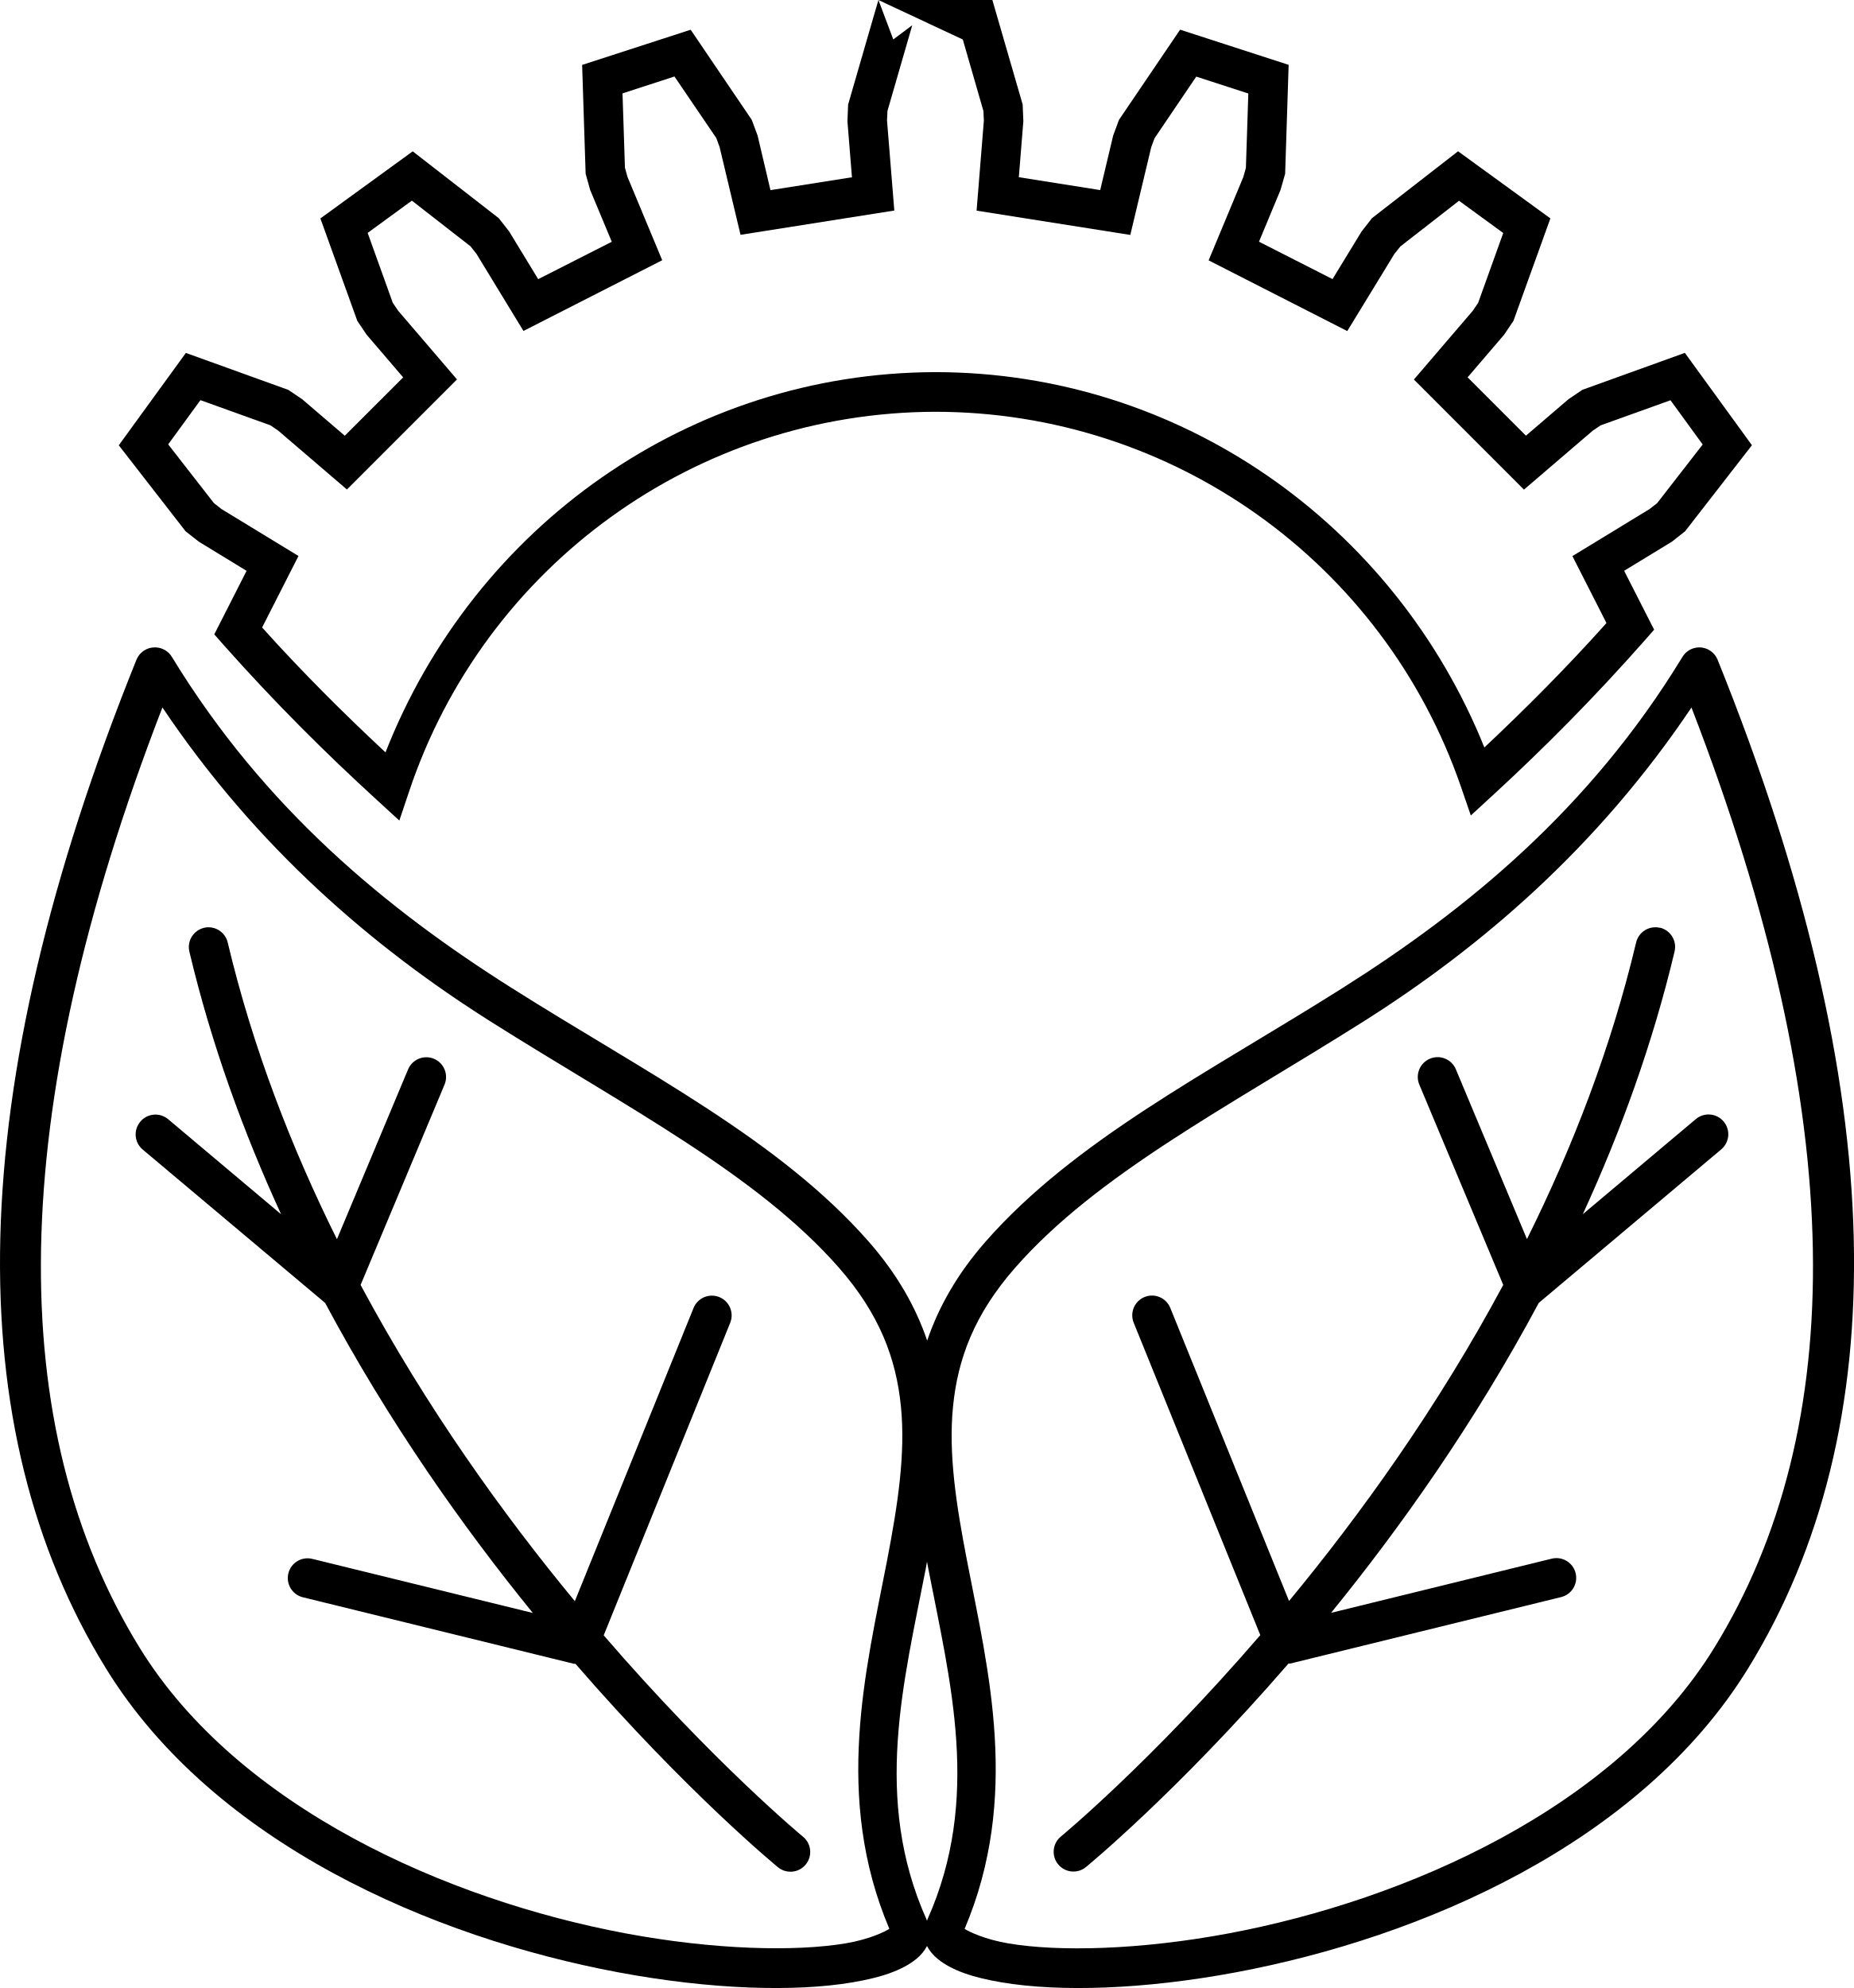
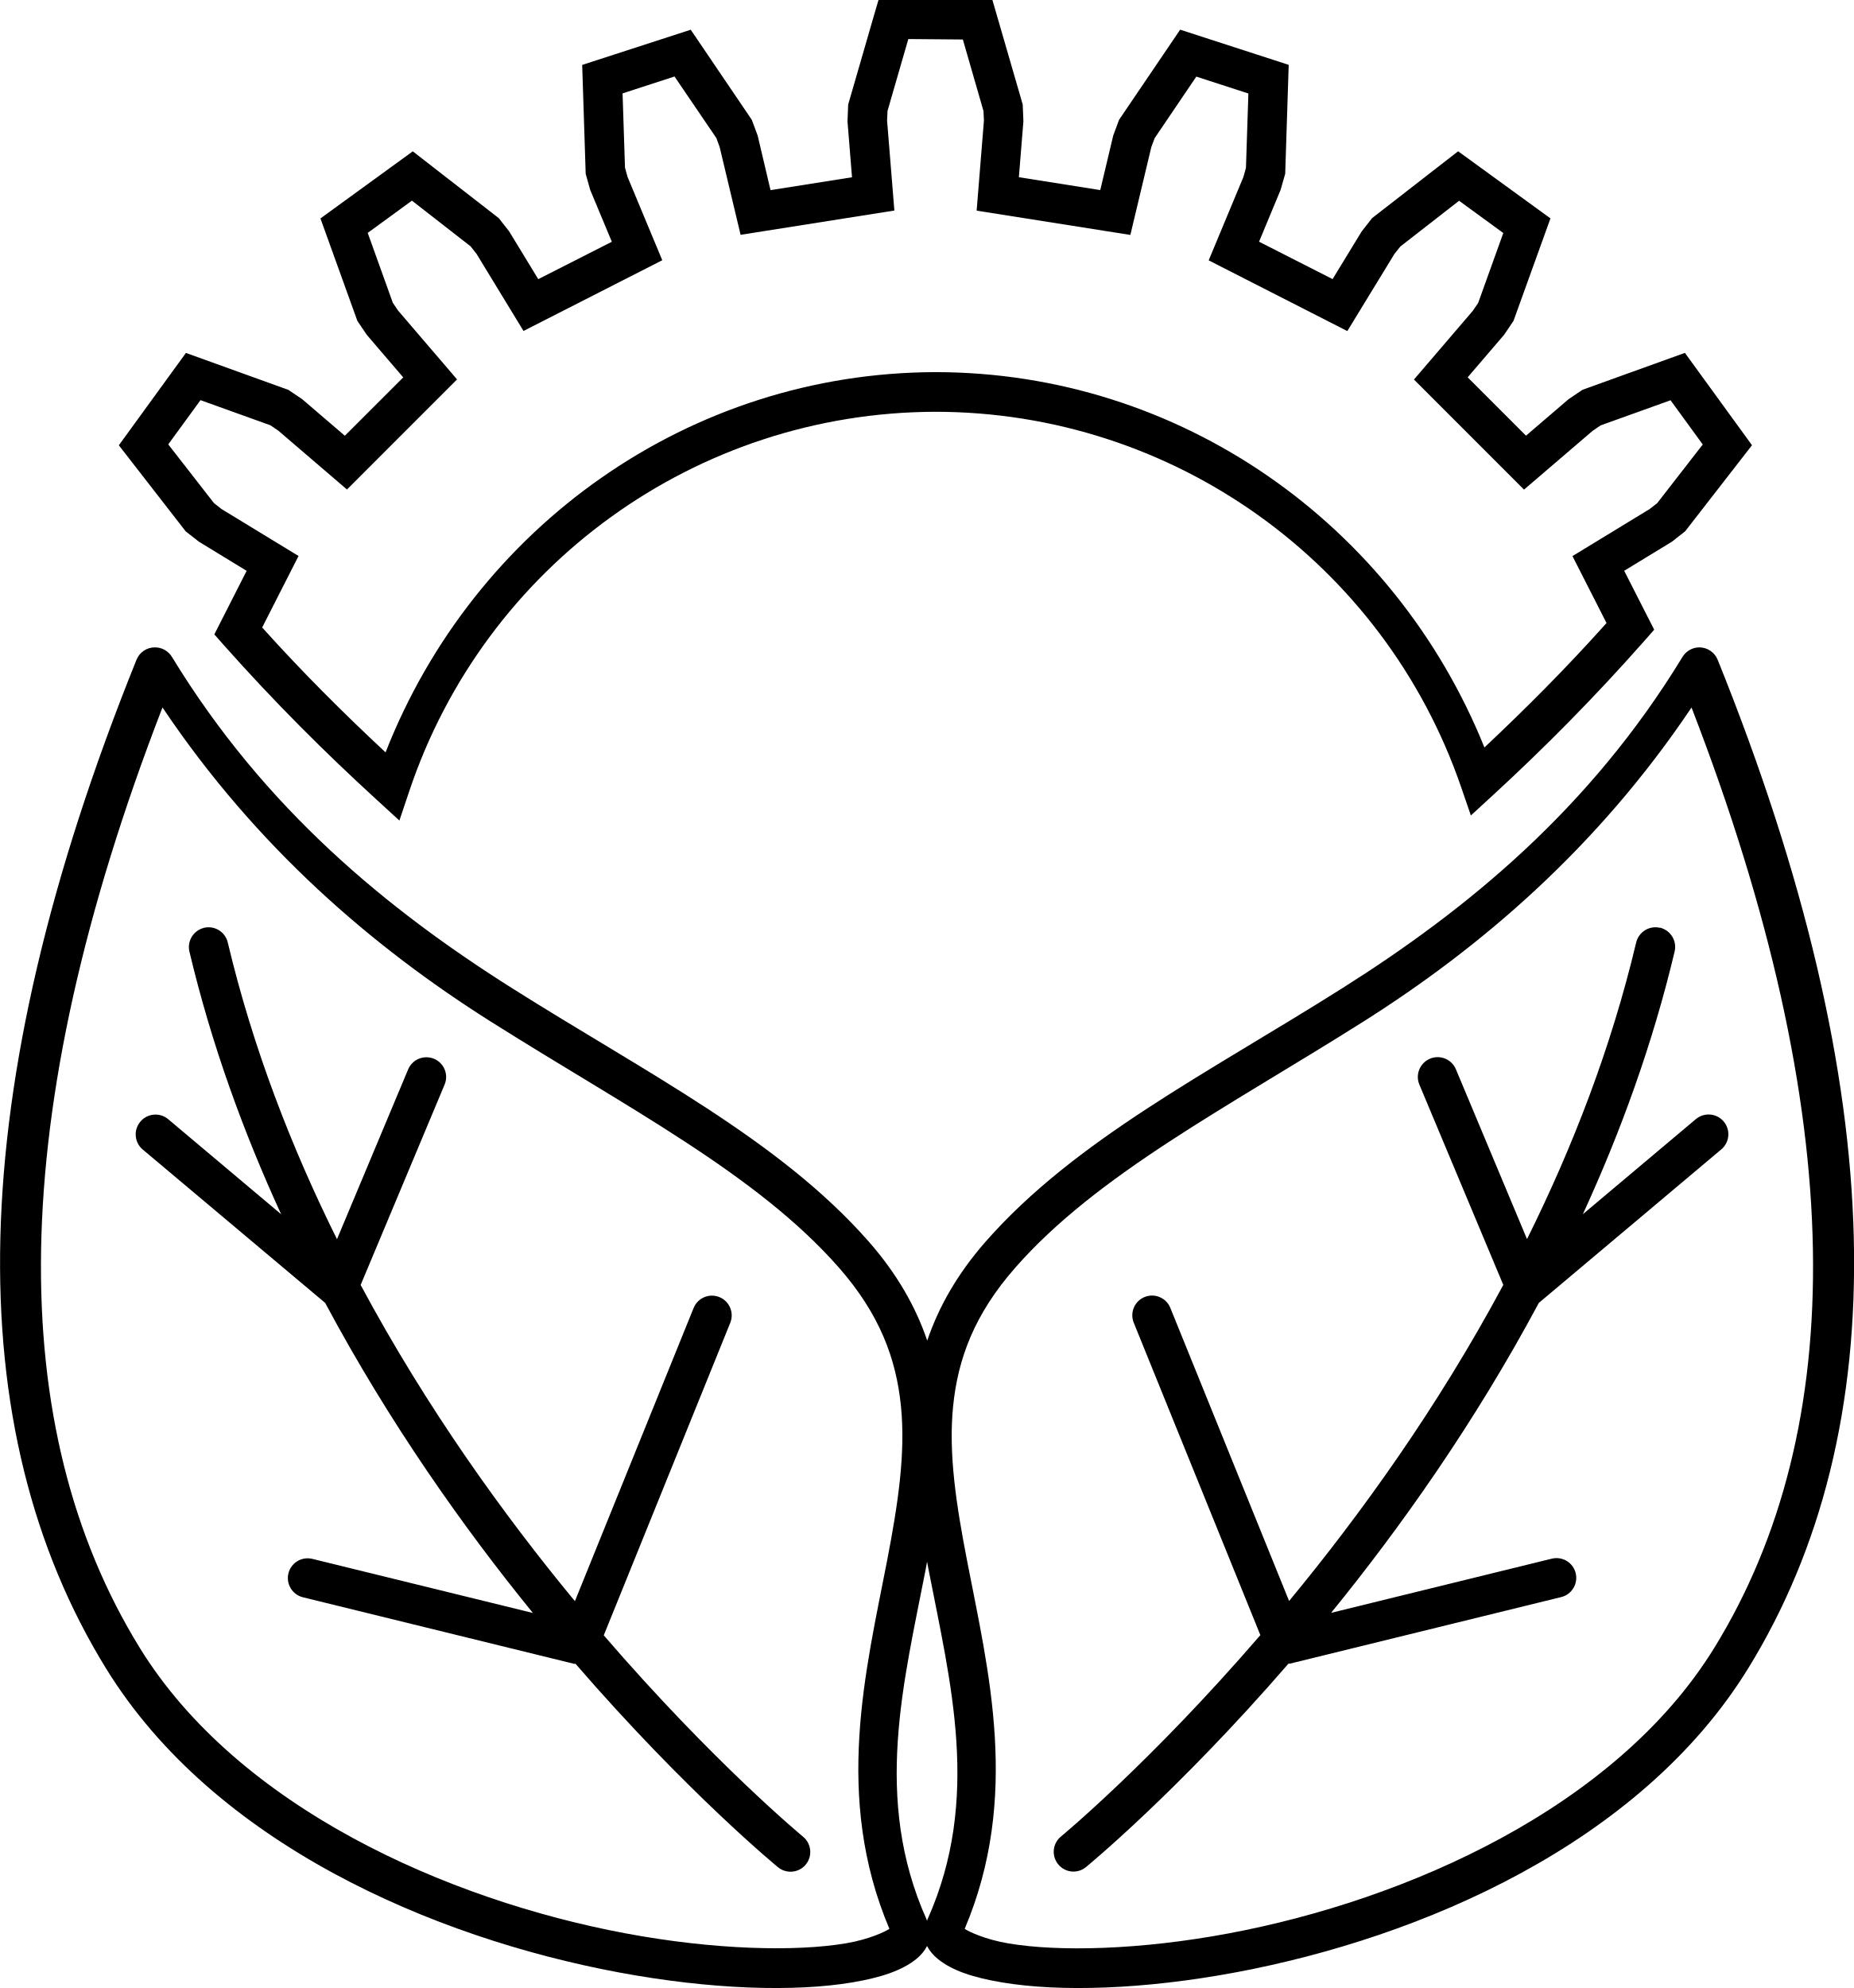
<svg xmlns="http://www.w3.org/2000/svg" width="32.829" height="35.196" viewBox="0 0 32.829 35.196" version="1.1" id="svg1" xml:space="preserve">
  <defs id="defs1" />
  <g id="layer1" transform="translate(-97.30152,-71.50571)">
-     <path id="path13" style="color:#000000;fill:#000000;-inkscape-stroke:none" d="m 112.857,71.506 1.494,0.699 0.365,1.266 0.008,0.17 -0.129,1.594 2.722,0.43 0.371,-1.555 0.059,-0.158 0.738,-1.09 0.922,0.299 -0.043,1.316 -0.045,0.162 -0.615,1.476 2.455,1.252 0.834,-1.365 0.106,-0.133 1.039,-0.809 0.783,0.571 -0.445,1.238 -0.096,0.141 -1.041,1.215 1.949,1.949 1.215,-1.041 0.141,-0.096 1.239,-0.445 0.57,0.783 -0.807,1.039 -0.135,0.105 -1.365,0.832 0.603,1.185 c -0.719,0.804 -1.439,1.523 -2.162,2.203 -1.6,-3.971 -5.404,-6.643 -9.721,-6.645 -4.346,0.009 -8.164,2.721 -9.738,6.732 -0.731,-0.682 -1.458,-1.403 -2.185,-2.211 l 0.644,-1.266 -1.365,-0.832 -0.133,-0.105 -0.809,-1.039 0.571,-0.783 1.238,0.445 0.141,0.096 1.215,1.041 1.949,-1.949 -1.041,-1.215 -0.096,-0.141 -0.445,-1.238 0.783,-0.571 1.039,0.809 0.105,0.133 0.832,1.365 2.457,-1.252 -0.615,-1.476 -0.045,-0.162 -0.043,-1.316 0.92,-0.299 0.741,1.09 0.058,0.158 0.371,1.555 2.723,-0.43 -0.129,-1.594 0.008,-0.17 0.439,-1.517 -0.336,0.252 z m 0,0 -0.074,0.252 -0.463,1.599 -0.012,0.297 0.08,0.99 -1.443,0.228 -0.228,-0.967 -0.103,-0.277 -1.082,-1.596 -1.922,0.623 0.062,1.928 0.08,0.285 0.383,0.918 -1.303,0.662 -0.516,-0.847 -0.183,-0.233 -1.523,-1.183 -1.635,1.188 0.654,1.814 0.166,0.246 0.646,0.754 -1.034,1.033 -0.754,-0.646 -0.246,-0.166 -1.814,-0.654 -1.188,1.635 1.183,1.523 0.235,0.184 0.845,0.516 -0.572,1.125 0.158,0.179 c 0.906,1.021 1.813,1.923 2.723,2.754 l 0.396,0.363 0.172,-0.512 c 1.342,-4.012 5.09,-6.716 9.32,-6.725 4.203,0.002 7.939,2.668 9.308,6.641 l 0.174,0.506 0.395,-0.363 c 0.901,-0.828 1.797,-1.73 2.693,-2.746 l 0.158,-0.18 -0.531,-1.043 0.847,-0.516 0.233,-0.184 1.183,-1.523 -1.188,-1.635 -1.814,0.654 -0.246,0.166 -0.754,0.646 -1.033,-1.033 0.646,-0.754 0.166,-0.246 0.654,-1.814 -1.635,-1.188 -1.523,1.183 -0.184,0.235 -0.516,0.845 -1.302,-0.662 0.381,-0.916 0.082,-0.287 0.062,-1.928 -1.922,-0.623 -1.082,1.596 -0.103,0.277 -0.23,0.967 -1.441,-0.228 0.08,-0.99 -0.012,-0.297 -0.537,-1.852 z m -12.814,11.461 a 0.35,0.35 0 0 0 -0.326,0.221 c -3.097,7.676 -3.15,13.621 -0.537,17.859 1.909,3.098 5.788,4.763 9.069,5.377 1.641,0.307 3.127,0.35 4.147,0.178 0.515,-0.087 0.88,-0.212 1.131,-0.414 0.083,-0.067 0.149,-0.149 0.19,-0.23 0.041,0.081 0.108,0.163 0.191,0.23 0.251,0.203 0.618,0.328 1.133,0.414 1.019,0.172 2.506,0.129 4.147,-0.178 3.281,-0.614 7.157,-2.279 9.067,-5.377 2.612,-4.239 2.56,-10.183 -0.537,-17.859 a 0.35,0.35 0 0 0 -0.324,-0.221 0.35,0.35 0 0 0 -0.299,0.168 c -1.645,2.701 -3.823,4.476 -6.023,5.865 -2.38,1.503 -4.735,2.684 -6.318,4.488 -0.502,0.572 -0.832,1.158 -1.034,1.752 -0.202,-0.594 -0.533,-1.18 -1.035,-1.752 -1.583,-1.804 -3.938,-2.985 -6.318,-4.488 -2.2,-1.389 -4.376,-3.164 -6.022,-5.865 a 0.35,0.35 0 0 0 -0.299,-0.168 z m 0.135,1.064 c 1.664,2.479 3.728,4.245 5.813,5.561 2.414,1.524 4.713,2.701 6.166,4.357 0.721,0.822 1.014,1.612 1.098,2.455 0.084,0.844 -0.056,1.747 -0.246,2.734 -0.374,1.935 -0.949,4.179 0.041,6.516 -0.069,0.047 -0.354,0.187 -0.772,0.257 -0.886,0.149 -2.325,0.118 -3.901,-0.177 -3.151,-0.59 -6.858,-2.226 -8.602,-5.055 -2.389,-3.877 -2.403,-9.393 0.403,-16.649 z m 27.076,0 c 2.806,7.256 2.792,12.771 0.403,16.649 -1.743,2.829 -5.448,4.465 -8.599,5.055 -1.575,0.295 -3.015,0.327 -3.901,0.177 -0.418,-0.07 -0.704,-0.211 -0.774,-0.257 0.99,-2.337 0.417,-4.58 0.043,-6.516 -0.191,-0.987 -0.332,-1.891 -0.248,-2.734 0.084,-0.844 0.378,-1.633 1.1,-2.455 1.453,-1.656 3.75,-2.833 6.164,-4.357 2.084,-1.316 4.148,-3.082 5.812,-5.561 z m -26.339,3.901 a 0.35,0.35 0 0 0 -0.26,0.422 c 0.39,1.642 0.957,3.197 1.624,4.649 l -1.999,-1.682 a 0.35,0.35 0 0 0 -0.494,0.043 0.35,0.35 0 0 0 0.043,0.494 l 3.23,2.715 c 1.133,2.119 2.445,3.974 3.678,5.489 l -3.907,-0.958 a 0.35,0.35 0 0 0 -0.422,0.256 0.35,0.35 0 0 0 0.256,0.424 l 4.801,1.178 a 0.35,0.35 0 0 0 0.027,0 c 1.982,2.289 3.586,3.602 3.586,3.602 a 0.35,0.35 0 0 0 0.492,-0.049 0.35,0.35 0 0 0 -0.049,-0.492 c 0,0 -1.581,-1.305 -3.529,-3.565 l 2.24,-5.533 a 0.35,0.35 0 0 0 -0.192,-0.455 0.35,0.35 0 0 0 -0.457,0.193 l -2.102,5.19 c -1.262,-1.526 -2.626,-3.421 -3.794,-5.598 l 1.486,-3.546 a 0.35,0.35 0 0 0 -0.188,-0.459 0.35,0.35 0 0 0 -0.268,0 0.35,0.35 0 0 0 -0.189,0.188 l -1.26,3.007 c -0.805,-1.621 -1.489,-3.381 -1.934,-5.253 a 0.35,0.35 0 0 0 -0.422,-0.26 z m 25.781,0 a 0.35,0.35 0 0 0 -0.422,0.26 c -0.444,1.871 -1.128,3.631 -1.933,5.251 l -1.259,-3.006 a 0.35,0.35 0 0 0 -0.459,-0.188 0.35,0.35 0 0 0 -0.188,0.459 l 1.486,3.546 c -1.167,2.176 -2.531,4.069 -3.793,5.596 l -2.103,-5.189 a 0.35,0.35 0 0 0 -0.455,-0.193 0.35,0.35 0 0 0 -0.193,0.455 l 2.242,5.531 c -1.949,2.261 -3.531,3.566 -3.531,3.566 a 0.35,0.35 0 0 0 -0.049,0.492 0.35,0.35 0 0 0 0.492,0.049 c 0,0 1.604,-1.312 3.586,-3.602 a 0.35,0.35 0 0 0 0.027,0 l 4.801,-1.178 a 0.35,0.35 0 0 0 0.258,-0.424 0.35,0.35 0 0 0 -0.424,-0.256 l -3.907,0.959 c 1.233,-1.515 2.545,-3.369 3.678,-5.487 l 3.231,-2.718 a 0.35,0.35 0 0 0 0.043,-0.494 0.35,0.35 0 0 0 -0.492,-0.043 l -2.002,1.684 c 0.668,-1.453 1.235,-3.009 1.625,-4.651 a 0.35,0.35 0 0 0 -0.26,-0.422 z m -12.979,11.222 c 0.008,0.04 0.014,0.079 0.022,0.118 0.388,2.006 0.941,4.08 -0.014,6.215 -0.004,0.008 -0.005,0.018 -0.008,0.026 -0.003,-0.008 -0.005,-0.018 -0.009,-0.026 -0.955,-2.135 -0.4,-4.208 -0.012,-6.215 0.008,-0.04 0.014,-0.079 0.021,-0.118 z" />
+     <path id="path13" style="color:#000000;fill:#000000;-inkscape-stroke:none" d="m 114.352,72.205 0.365,1.266 0.008,0.17 -0.129,1.594 2.722,0.43 0.371,-1.555 0.059,-0.158 0.738,-1.09 0.922,0.299 -0.043,1.316 -0.045,0.162 -0.615,1.476 2.455,1.252 0.834,-1.365 0.106,-0.133 1.039,-0.809 0.783,0.571 -0.445,1.238 -0.096,0.141 -1.041,1.215 1.949,1.949 1.215,-1.041 0.141,-0.096 1.239,-0.445 0.57,0.783 -0.807,1.039 -0.135,0.105 -1.365,0.832 0.603,1.185 c -0.719,0.804 -1.439,1.523 -2.162,2.203 -1.6,-3.971 -5.404,-6.643 -9.721,-6.645 -4.346,0.009 -8.164,2.721 -9.738,6.732 -0.731,-0.682 -1.458,-1.403 -2.185,-2.211 l 0.644,-1.266 -1.365,-0.832 -0.133,-0.105 -0.809,-1.039 0.571,-0.783 1.238,0.445 0.141,0.096 1.215,1.041 1.949,-1.949 -1.041,-1.215 -0.096,-0.141 -0.445,-1.238 0.783,-0.571 1.039,0.809 0.105,0.133 0.832,1.365 2.457,-1.252 -0.615,-1.476 -0.045,-0.162 -0.043,-1.316 0.92,-0.299 0.741,1.09 0.058,0.158 0.371,1.555 2.723,-0.43 -0.129,-1.594 0.008,-0.17 0.368,-1.272 z m -1.494,-0.699 -0.074,0.252 -0.463,1.599 -0.012,0.297 0.08,0.99 -1.443,0.228 -0.228,-0.967 -0.103,-0.277 -1.082,-1.596 -1.922,0.623 0.062,1.928 0.08,0.285 0.383,0.918 -1.303,0.662 -0.516,-0.847 -0.183,-0.233 -1.523,-1.183 -1.635,1.188 0.654,1.814 0.166,0.246 0.646,0.754 -1.034,1.033 -0.754,-0.646 -0.246,-0.166 -1.814,-0.654 -1.188,1.635 1.183,1.523 0.235,0.184 0.845,0.516 -0.572,1.125 0.158,0.179 c 0.906,1.021 1.813,1.923 2.723,2.754 l 0.396,0.363 0.172,-0.512 c 1.342,-4.012 5.09,-6.716 9.32,-6.725 4.203,0.002 7.939,2.668 9.308,6.641 l 0.174,0.506 0.395,-0.363 c 0.901,-0.828 1.797,-1.73 2.693,-2.746 l 0.158,-0.18 -0.531,-1.043 0.847,-0.516 0.233,-0.184 1.183,-1.523 -1.188,-1.635 -1.814,0.654 -0.246,0.166 -0.754,0.646 -1.033,-1.033 0.646,-0.754 0.166,-0.246 0.654,-1.814 -1.635,-1.188 -1.523,1.183 -0.184,0.235 -0.516,0.845 -1.302,-0.662 0.381,-0.916 0.082,-0.287 0.062,-1.928 -1.922,-0.623 -1.082,1.596 -0.103,0.277 -0.23,0.967 -1.441,-0.228 0.08,-0.99 -0.012,-0.297 -0.537,-1.852 z m -12.814,11.461 c -0.144,-3.41e-4 -0.273,0.087 -0.326,0.221 -3.097,7.676 -3.15,13.621 -0.537,17.859 1.909,3.098 5.788,4.763 9.069,5.377 1.641,0.307 3.127,0.35 4.147,0.178 0.515,-0.087 0.88,-0.212 1.131,-0.414 0.083,-0.067 0.149,-0.149 0.19,-0.23 0.041,0.081 0.108,0.163 0.191,0.23 0.251,0.203 0.618,0.328 1.133,0.414 1.019,0.172 2.506,0.129 4.147,-0.178 3.281,-0.614 7.157,-2.279 9.067,-5.377 2.612,-4.239 2.56,-10.183 -0.537,-17.859 -0.053,-0.133 -0.181,-0.22 -0.324,-0.221 -0.122,8.9e-5 -0.235,0.064 -0.299,0.168 -1.645,2.701 -3.823,4.476 -6.023,5.865 -2.38,1.503 -4.735,2.684 -6.318,4.488 -0.502,0.572 -0.832,1.158 -1.034,1.752 -0.202,-0.594 -0.533,-1.18 -1.035,-1.752 -1.583,-1.804 -3.938,-2.985 -6.318,-4.488 -2.2,-1.389 -4.376,-3.164 -6.022,-5.865 -0.064,-0.104 -0.177,-0.168 -0.299,-0.168 z m 0.135,1.064 c 1.664,2.479 3.728,4.245 5.813,5.561 2.414,1.524 4.713,2.701 6.166,4.357 0.721,0.822 1.014,1.612 1.098,2.455 0.084,0.844 -0.056,1.747 -0.246,2.734 -0.374,1.935 -0.949,4.179 0.041,6.516 -0.069,0.047 -0.354,0.187 -0.772,0.257 -0.886,0.149 -2.325,0.118 -3.901,-0.177 -3.151,-0.59 -6.858,-2.226 -8.602,-5.055 -2.389,-3.877 -2.403,-9.393 0.403,-16.649 z m 27.076,0 c 2.806,7.256 2.792,12.771 0.403,16.649 -1.743,2.829 -5.448,4.465 -8.599,5.055 -1.575,0.295 -3.015,0.327 -3.901,0.177 -0.418,-0.07 -0.704,-0.211 -0.774,-0.257 0.99,-2.337 0.417,-4.58 0.043,-6.516 -0.191,-0.987 -0.332,-1.891 -0.248,-2.734 0.084,-0.844 0.378,-1.633 1.1,-2.455 1.453,-1.656 3.75,-2.833 6.164,-4.357 2.084,-1.316 4.148,-3.082 5.812,-5.561 z m -26.339,3.901 c -0.188,0.045 -0.305,0.233 -0.26,0.422 0.39,1.642 0.957,3.197 1.624,4.649 l -1.999,-1.682 c -0.148,-0.125 -0.37,-0.106 -0.494,0.043 -0.125,0.148 -0.106,0.37 0.043,0.494 l 3.23,2.715 c 1.133,2.119 2.445,3.974 3.678,5.489 l -3.907,-0.958 c -0.187,-0.045 -0.375,0.069 -0.422,0.256 -0.046,0.188 0.068,0.377 0.256,0.424 l 4.801,1.178 c 0.009,3.6e-4 0.018,3.6e-4 0.027,0 1.982,2.289 3.586,3.602 3.586,3.602 0.15,0.122 0.37,0.1 0.492,-0.049 0.122,-0.149 0.1,-0.37 -0.049,-0.492 0,0 -1.581,-1.305 -3.529,-3.565 l 2.24,-5.533 c 0.072,-0.179 -0.013,-0.382 -0.192,-0.455 -0.18,-0.073 -0.384,0.013 -0.457,0.193 l -2.102,5.19 c -1.262,-1.526 -2.626,-3.421 -3.794,-5.598 l 1.486,-3.546 c 0.076,-0.179 -0.009,-0.385 -0.188,-0.459 -0.086,-0.035 -0.182,-0.035 -0.268,0 -0.085,0.035 -0.153,0.103 -0.189,0.188 l -1.26,3.007 c -0.805,-1.621 -1.489,-3.381 -1.934,-5.253 -0.044,-0.188 -0.233,-0.305 -0.422,-0.26 z m 25.781,0 c -0.188,-0.045 -0.377,0.072 -0.422,0.26 -0.444,1.871 -1.128,3.631 -1.933,5.251 l -1.259,-3.006 c -0.075,-0.179 -0.28,-0.263 -0.459,-0.188 -0.179,0.075 -0.263,0.281 -0.188,0.459 l 1.486,3.546 c -1.167,2.176 -2.531,4.069 -3.793,5.596 l -2.103,-5.189 c -0.072,-0.179 -0.276,-0.265 -0.455,-0.193 -0.179,0.072 -0.265,0.276 -0.193,0.455 l 2.242,5.531 c -1.949,2.261 -3.531,3.566 -3.531,3.566 -0.149,0.122 -0.171,0.342 -0.049,0.492 0.122,0.15 0.343,0.172 0.492,0.049 0,0 1.604,-1.312 3.586,-3.602 0.009,3.6e-4 0.018,3.6e-4 0.027,0 l 4.801,-1.178 c 0.188,-0.045 0.304,-0.235 0.258,-0.424 -0.046,-0.188 -0.236,-0.302 -0.424,-0.256 l -3.907,0.959 c 1.233,-1.515 2.545,-3.369 3.678,-5.487 l 3.231,-2.718 c 0.149,-0.124 0.168,-0.346 0.043,-0.494 -0.124,-0.147 -0.344,-0.166 -0.492,-0.043 l -2.002,1.684 c 0.668,-1.453 1.235,-3.009 1.625,-4.651 0.045,-0.188 -0.072,-0.377 -0.26,-0.422 z m -12.979,11.222 c 0.008,0.04 0.014,0.079 0.022,0.118 0.388,2.006 0.941,4.08 -0.014,6.215 -0.004,0.008 -0.005,0.018 -0.008,0.026 -0.003,-0.008 -0.005,-0.018 -0.009,-0.026 -0.955,-2.135 -0.4,-4.208 -0.012,-6.215 0.008,-0.04 0.014,-0.079 0.021,-0.118 z" />
  </g>
</svg>
